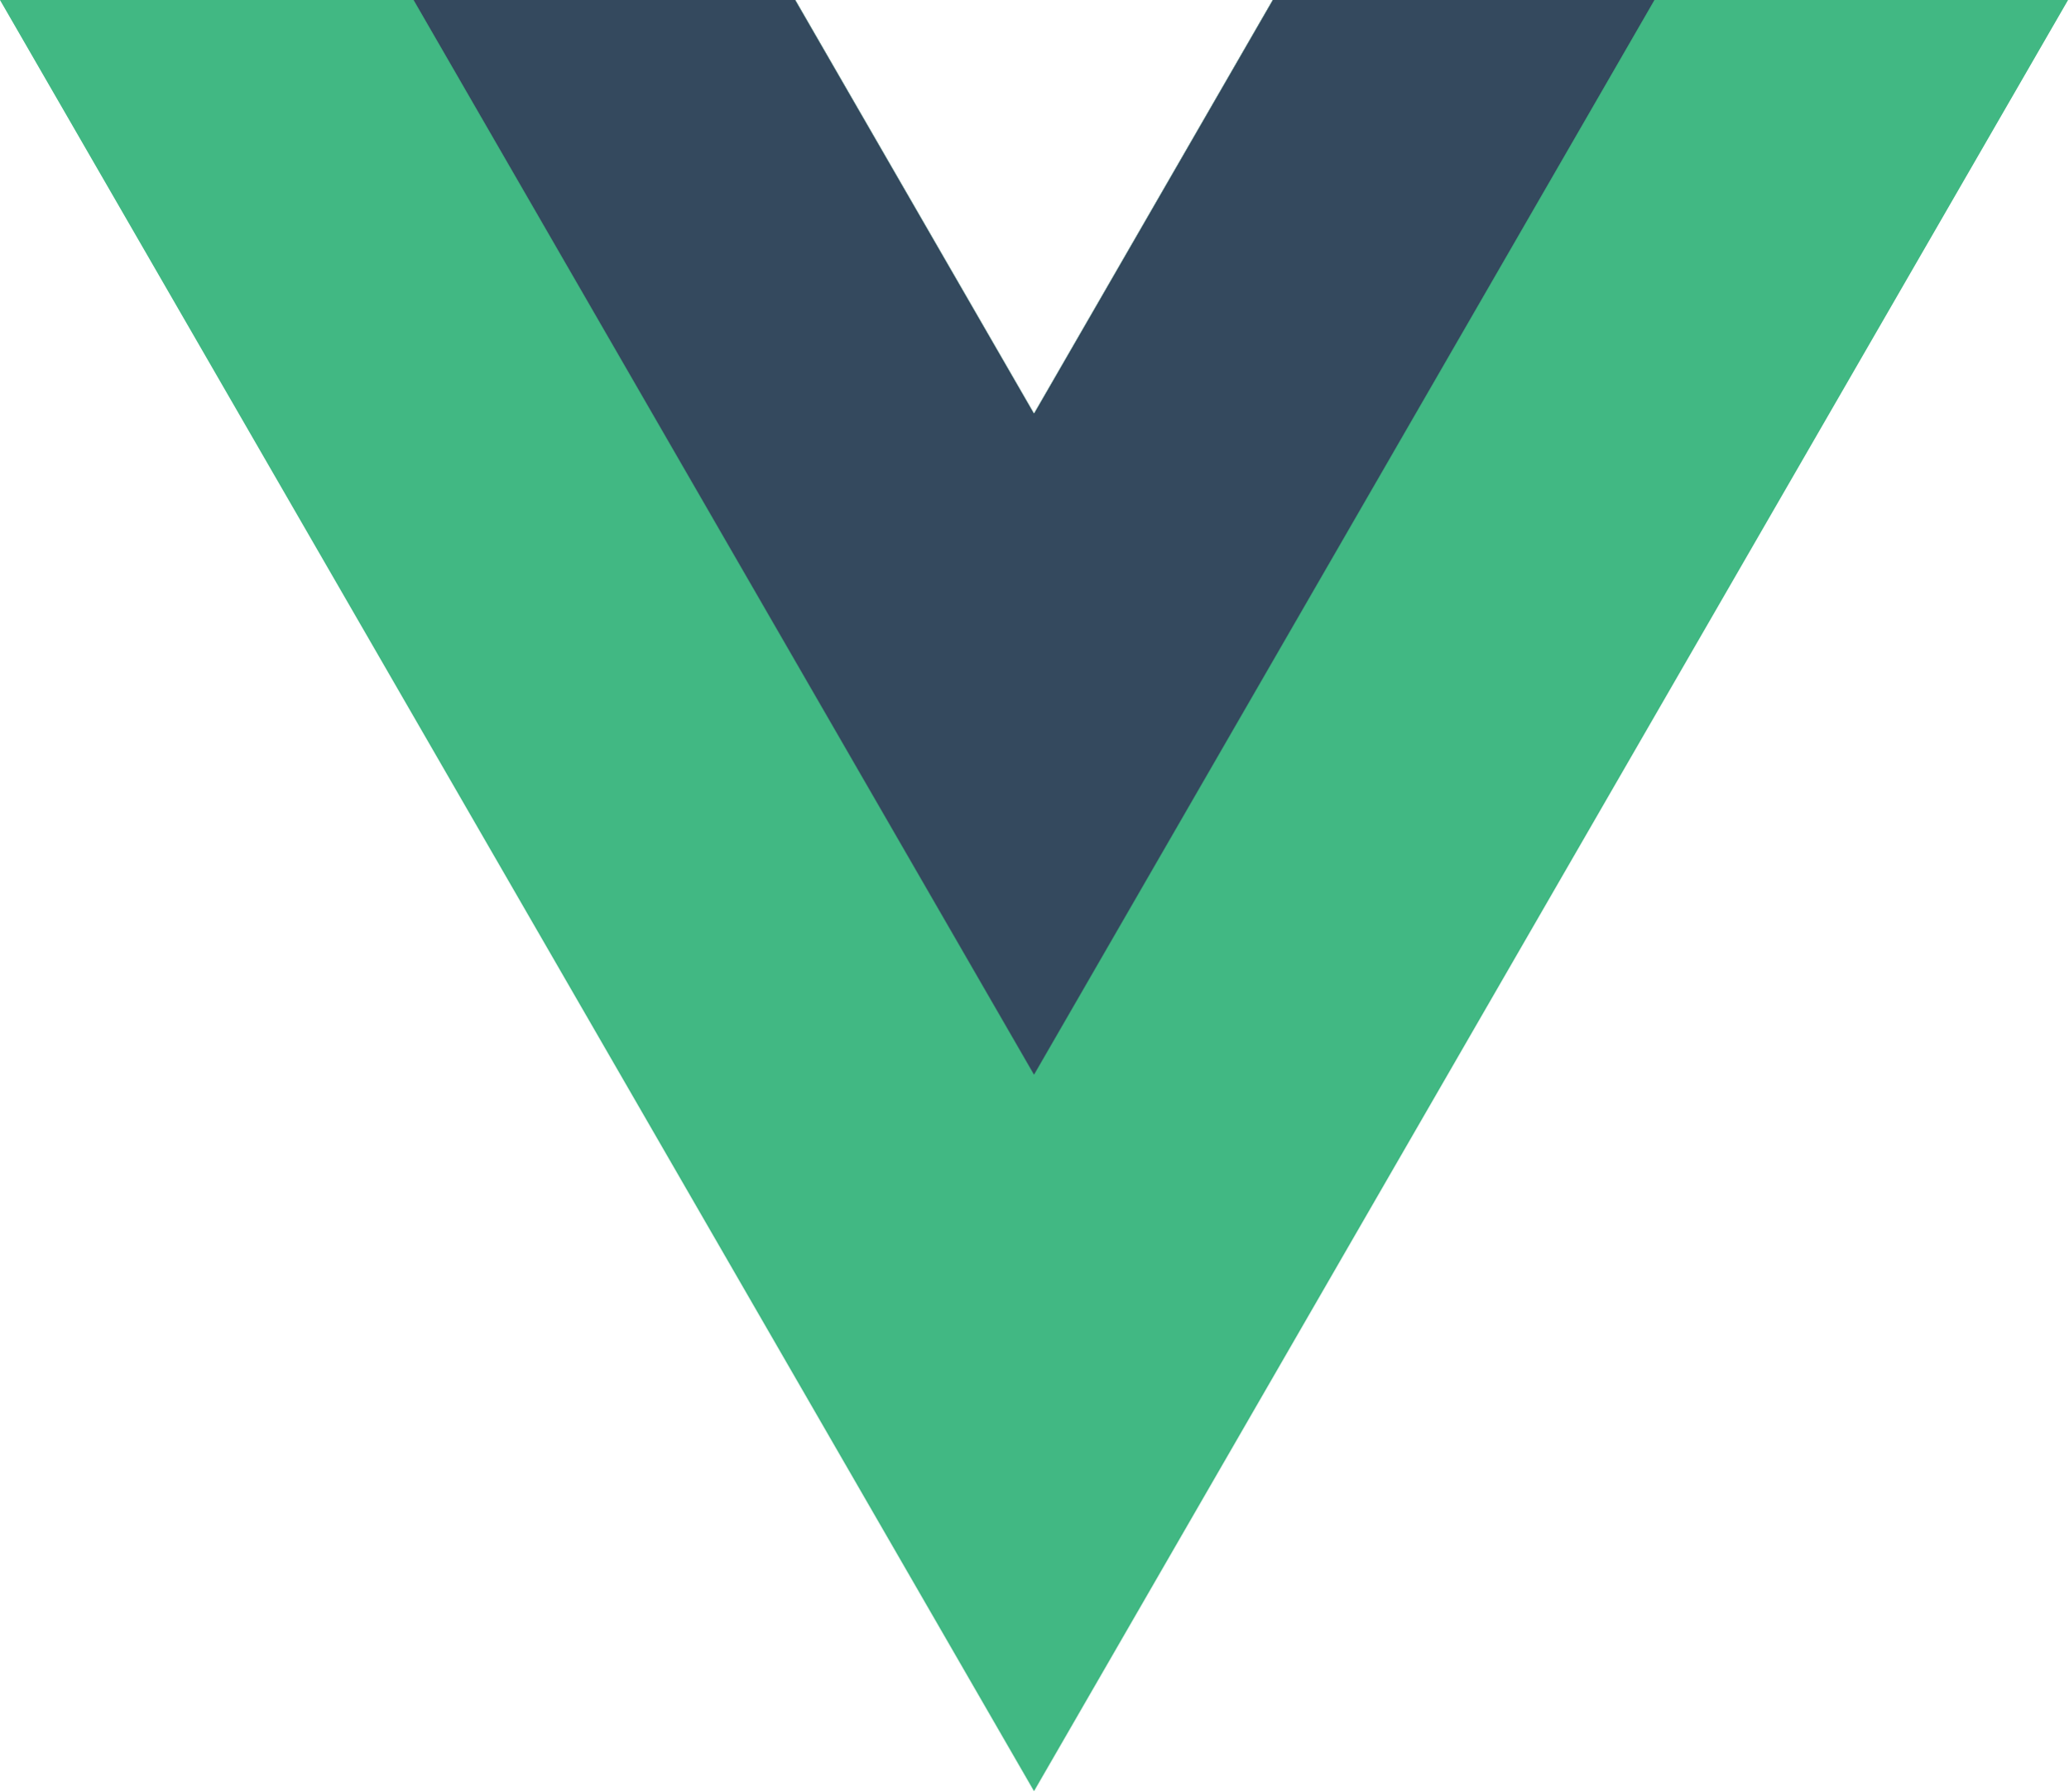
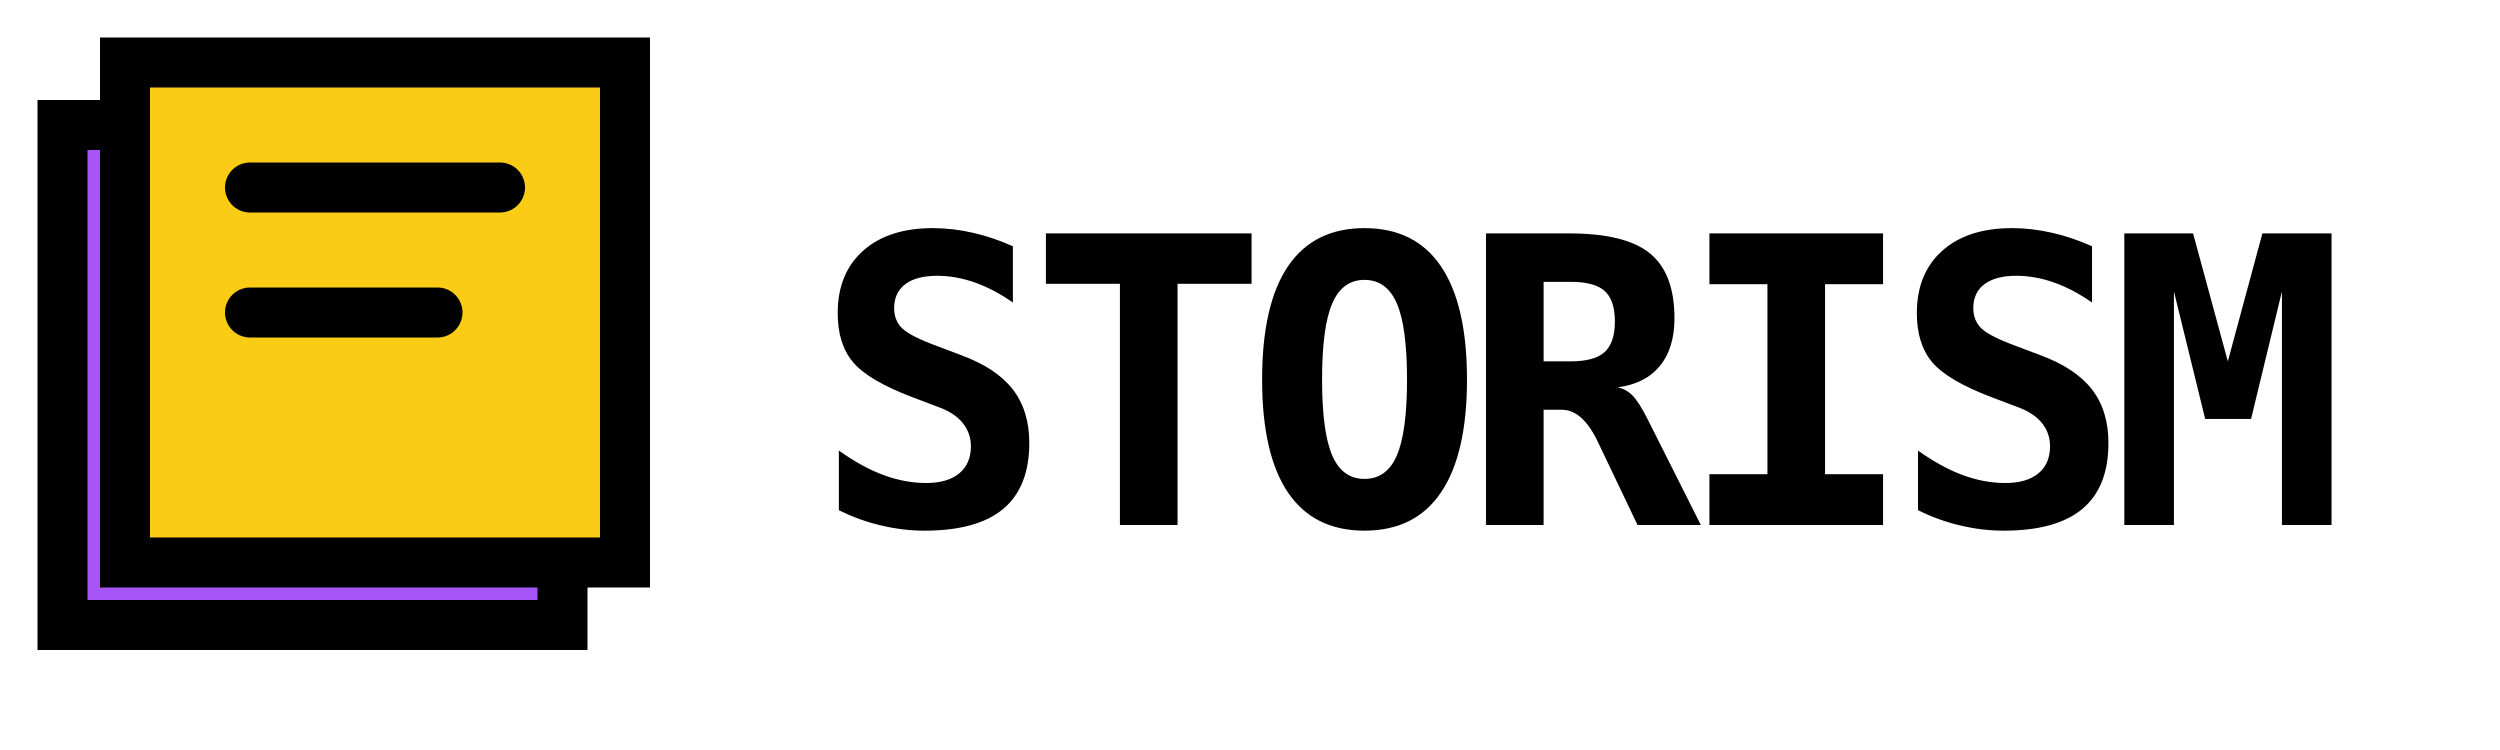
- <svg xmlns="http://www.w3.org/2000/svg" viewBox="0 0 261.76 226.69">
-   <path d="M161.096.001l-30.225 52.351L100.647.001H-.005l130.877 226.688L261.749.001z" fill="#41b883" />
-   <path d="M161.096.001l-30.225 52.351L100.647.001H52.346l78.526 136.01L209.398.001z" fill="#34495e" />
+ <svg xmlns="http://www.w3.org/2000/svg" width="200" height="60" viewBox="0 0 200 60" fill="none">
+   <rect x="5" y="10" width="40" height="40" fill="#A855F7" stroke="black" stroke-width="4" />
+   <rect x="10" y="5" width="40" height="40" fill="#Facc15" stroke="black" stroke-width="4" />
+   <path d="M20 15L40 15" stroke="black" stroke-width="4" stroke-linecap="round" />
+   <path d="M20 25L35 25" stroke="black" stroke-width="4" stroke-linecap="round" />
+   <text x="65" y="42" font-family="monospace" font-weight="900" font-size="32" fill="black" style="letter-spacing: -2px;">STORISM</text>
</svg>
